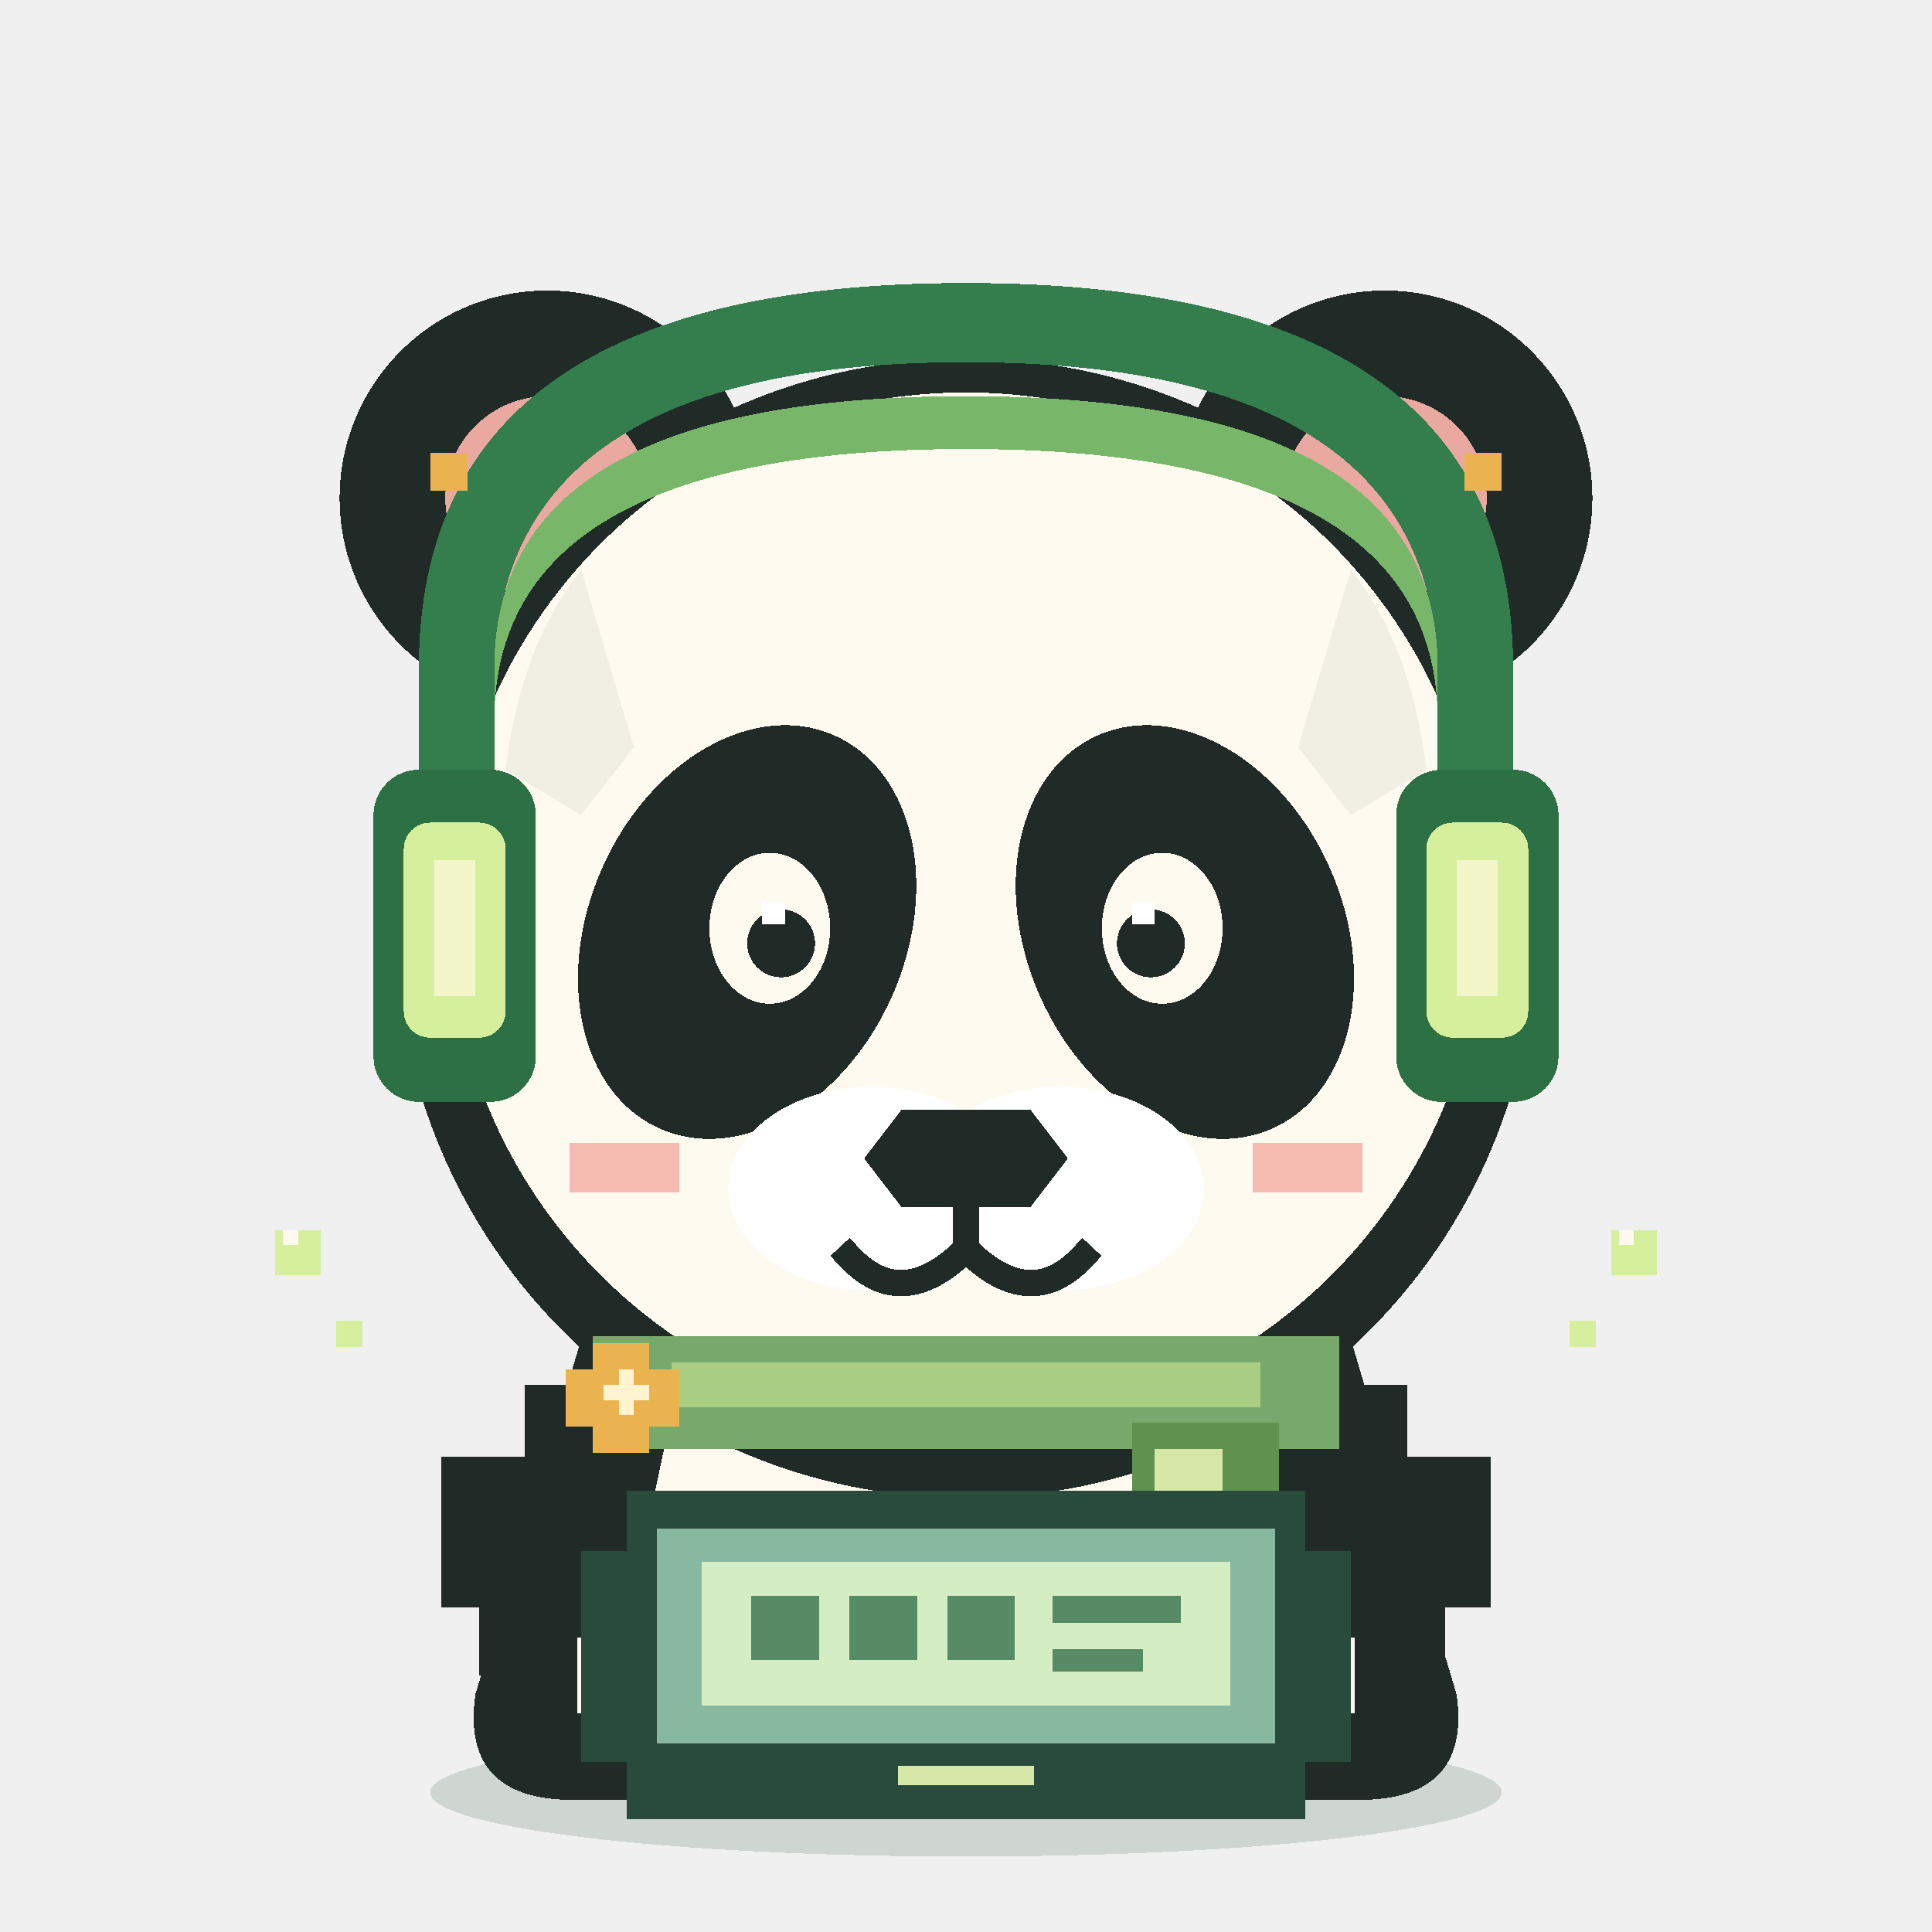
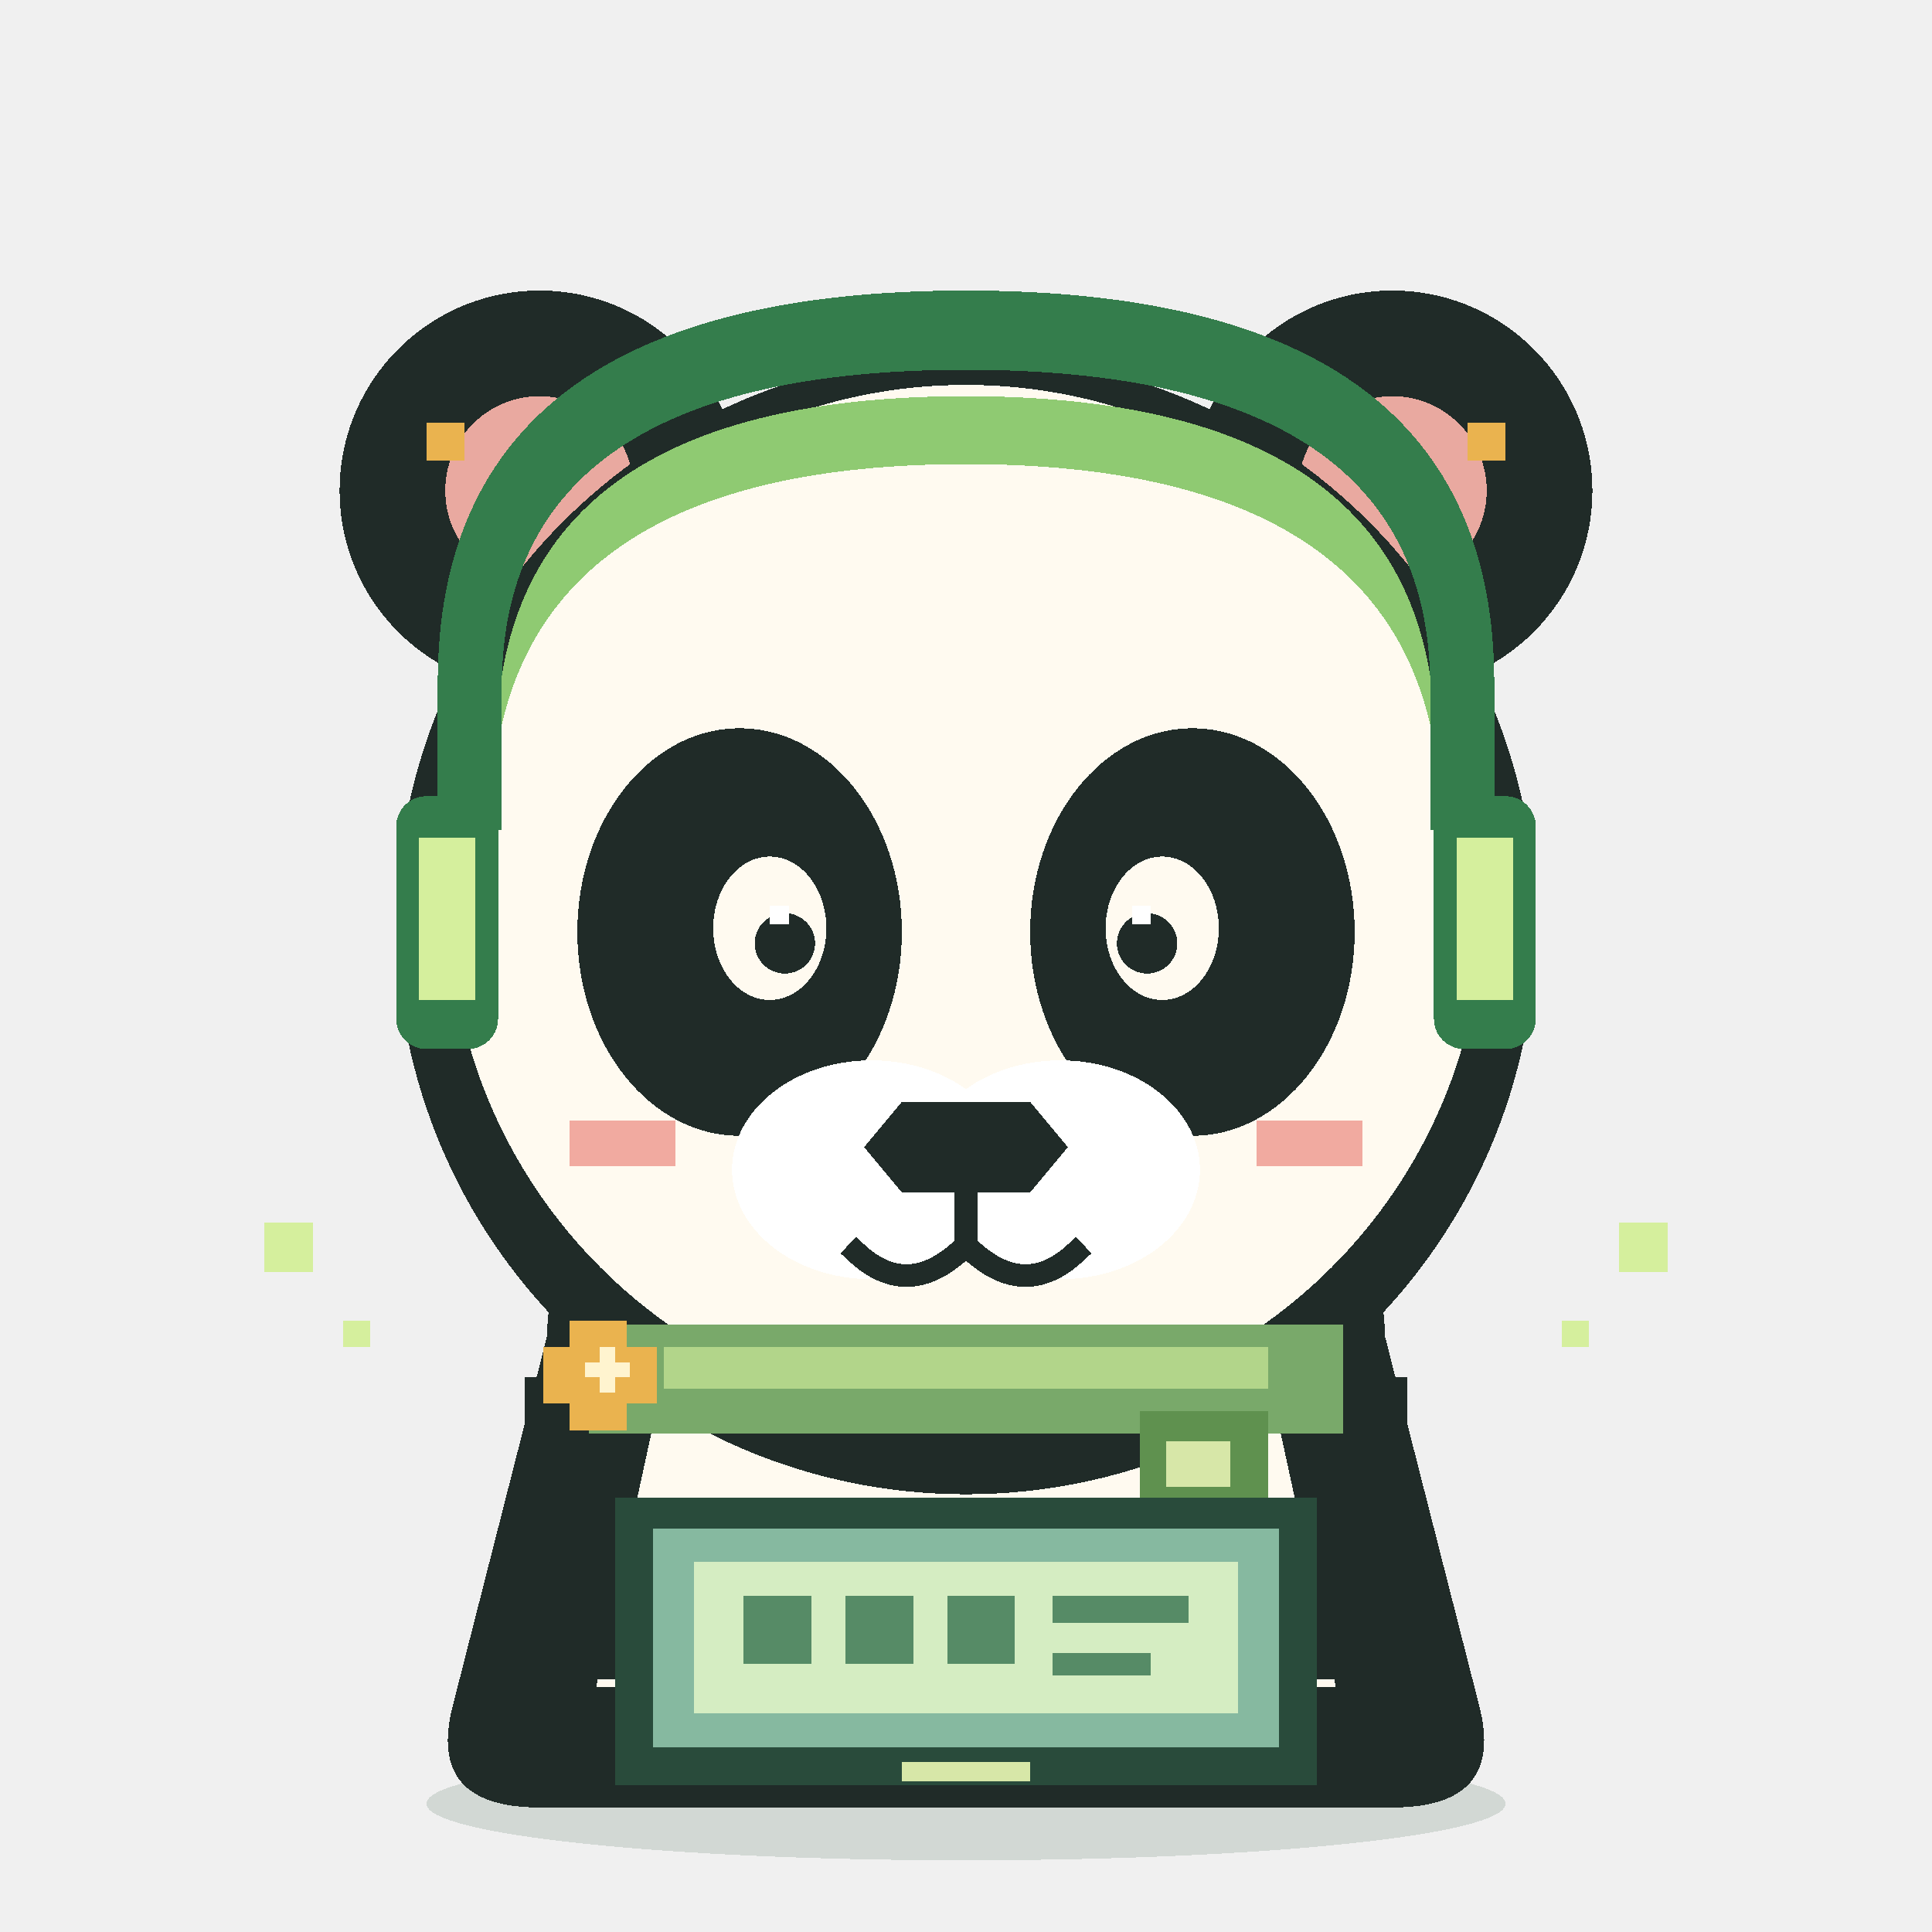
<svg xmlns="http://www.w3.org/2000/svg" viewBox="0 0 512 512" shape-rendering="crispEdges">
-   <ellipse cx="256" cy="475" rx="142" ry="17" fill="#355b42" opacity=".18" />
-   <circle cx="145" cy="132" r="55" fill="#202b28" />
-   <circle cx="367" cy="132" r="55" fill="#202b28" />
-   <circle cx="145" cy="132" r="27" fill="#e9a9a0" />
-   <circle cx="367" cy="132" r="27" fill="#e9a9a0" />
-   <path d="M154 355Q154 326 185 326H327Q358 326 358 355L386 449Q390 477 360 477H152Q122 477 126 449Z" fill="#202b28" />
-   <path d="M180 365Q180 348 204 348H308Q332 348 332 365L350 450H162Z" fill="#fffaf0" />
-   <path d="M139 367h31v18h-15v59h-28v-18h-10v-40h22zM342 367h31v19h22v40h-12v18h-28v-59h-13z" fill="#202b28" />
-   <path d="M153 434h26v20h-26zM333 434h26v20h-26z" fill="#fffaf0" />
-   <path d="M177 461h60v18h-60zM275 461h60v18h-60z" fill="#202b28" />
-   <circle cx="256" cy="246" r="151" fill="#202b28" />
-   <circle cx="256" cy="241" r="137" fill="#fffaf0" />
-   <path d="M154 151q-16 20-20 53l20 12 14-18zM358 151q16 20 20 53l-20 12-14-18z" fill="#f1eee3" />
-   <path d="M111 230V177Q111 75 256 75T401 177V230h-20V180Q381 96 256 96T131 180v50z" fill="#347d4c" />
-   <path d="M131 177Q131 105 256 105T381 177v14Q381 119 256 119T131 191z" fill="#78b76a" />
-   <rect x="99" y="204" width="43" height="88" rx="12" fill="#2c7043" />
-   <rect x="370" y="204" width="43" height="88" rx="12" fill="#2c7043" />
-   <rect x="107" y="218" width="27" height="57" rx="7" fill="#d5ef9d" />
-   <rect x="378" y="218" width="27" height="57" rx="7" fill="#d5ef9d" />
-   <rect x="115" y="228" width="11" height="36" fill="#f3f6c8" />
-   <rect x="386" y="228" width="11" height="36" fill="#f3f6c8" />
-   <ellipse cx="198" cy="247" rx="42" ry="57" transform="rotate(24 198 247)" fill="#202b28" />
-   <ellipse cx="314" cy="247" rx="42" ry="57" transform="rotate(-24 314 247)" fill="#202b28" />
-   <ellipse cx="204" cy="246" rx="16" ry="20" fill="#fffaf0" />
-   <ellipse cx="308" cy="246" rx="16" ry="20" fill="#fffaf0" />
-   <circle cx="207" cy="250" r="9" fill="#202b28" />
-   <circle cx="305" cy="250" r="9" fill="#202b28" />
-   <rect x="202" y="239" width="6" height="6" fill="#fff" />
-   <rect x="300" y="239" width="6" height="6" fill="#fff" />
-   <ellipse cx="231" cy="315" rx="38" ry="27" fill="#fff" />
-   <ellipse cx="281" cy="315" rx="38" ry="27" fill="#fff" />
-   <path d="M239 294h34l10 13-10 13h-34l-10-13z" fill="#202b28" />
-   <path d="M256 318v13m0 0q-17 17-31 2m31-2q17 17 31 2" fill="none" stroke="#202b28" stroke-width="7" stroke-linecap="square" />
-   <rect x="151" y="303" width="29" height="13" fill="#f3aaa0" opacity=".8" />
-   <rect x="332" y="303" width="29" height="13" fill="#f3aaa0" opacity=".8" />
-   <path d="M157 354h198v30H157z" fill="#79a96a" />
-   <path d="M178 361h156v12H178z" fill="#a9ce82" />
-   <path d="M300 377h39v63h-17v-14h-22z" fill="#5f914f" />
-   <path d="M306 384h18v14h-18z" fill="#d7e7a8" />
-   <path d="M166 395h180v16h12v56h-12v15H166v-15h-12v-56h12z" fill="#294b3b" />
-   <rect x="174" y="405" width="164" height="57" fill="#86b9a0" />
-   <rect x="186" y="414" width="140" height="38" fill="#d5edc2" />
-   <path d="M199 423h18v17h-18zM225 423h18v17h-18zM251 423h18v17h-18z" fill="#568b66" />
-   <path d="M279 423h34v7h-34zM279 437h24v6h-24z" fill="#568b66" />
-   <rect x="238" y="468" width="36" height="5" fill="#d7e7a8" />
-   <path d="M157 356h15v7h8v15h-8v7h-15v-7h-7v-15h7z" fill="#eab34f" />
-   <path d="M164 363h4v12h-4zM160 367h12v4h-12z" fill="#fff4cf" />
-   <path d="M73 326h12v12H73zM427 326h12v12h-12zM89 350h7v7h-7zM416 350h7v7h-7z" fill="#d5ef9d" />
-   <path d="M75 326h4v4h-4zM429 326h4v4h-4z" fill="#fffaf0" />
-   <path d="M114 120h10v10h-10zM388 120h10v10h-10z" fill="#eab34f" />
+   <ellipse cx="256" cy="478" rx="143" ry="15" fill="#355b42" opacity=".16" />
+   <circle cx="143" cy="130" r="53" fill="#202b28" />
+   <circle cx="369" cy="130" r="53" fill="#202b28" />
+   <circle cx="143" cy="130" r="25" fill="#e9a9a0" />
+   <circle cx="369" cy="130" r="25" fill="#e9a9a0" />
+   <path d="M145 354q0-30 31-30h160q31 0 31 30l25 98q7 27-23 27H143q-30 0-23-27z" fill="#202b28" />
+   <path d="M178 355q0-14 20-14h116q20 0 20 14l20 92H158z" fill="#fffaf0" />
+   <path d="M139 365h29v80h-29zM344 365h29v80h-29z" fill="#202b28" />
+   <path d="M158 448h68v30h-68zM286 448h68v30h-68z" fill="#202b28" />
+   <circle cx="256" cy="245" r="151" fill="#202b28" />
+   <circle cx="256" cy="239" r="137" fill="#fffaf0" />
+   <path d="M116 220V181Q116 77 256 77T396 181v39h-17v-38Q379 98 256 98T133 182v38z" fill="#347d4c" />
+   <path d="M133 179Q145 105 256 105t123 74v13Q363 123 256 123t-123 69z" fill="#8fca72" />
+   <rect x="105" y="211" width="27" height="67" rx="8" fill="#347d4c" />
+   <rect x="380" y="211" width="27" height="67" rx="8" fill="#347d4c" />
+   <rect x="111" y="222" width="15" height="43" fill="#d5ef9d" />
+   <rect x="386" y="222" width="15" height="43" fill="#d5ef9d" />
+   <ellipse cx="196" cy="247" rx="43" ry="54" fill="#202b28" />
+   <ellipse cx="316" cy="247" rx="43" ry="54" fill="#202b28" />
+   <ellipse cx="204" cy="246" rx="15" ry="19" fill="#fffaf0" />
+   <ellipse cx="308" cy="246" rx="15" ry="19" fill="#fffaf0" />
+   <circle cx="208" cy="250" r="8" fill="#202b28" />
+   <circle cx="304" cy="250" r="8" fill="#202b28" />
+   <rect x="204" y="240" width="5" height="5" fill="#fff" />
+   <rect x="300" y="240" width="5" height="5" fill="#fff" />
+   <ellipse cx="231" cy="310" rx="37" ry="29" fill="#fff" />
+   <ellipse cx="281" cy="310" rx="37" ry="29" fill="#fff" />
+   <path d="M239 292h34l10 12-10 12h-34l-10-12z" fill="#202b28" />
+   <path d="M256 316v14m0 0q-15 15-29 2m29-2q15 15 29 2" fill="none" stroke="#202b28" stroke-width="6" stroke-linecap="square" />
+   <rect x="151" y="297" width="28" height="12" fill="#f1aaa0" />
+   <rect x="333" y="297" width="28" height="12" fill="#f1aaa0" />
+   <path d="M156 351h200v29H156z" fill="#79a96a" />
+   <path d="M176 357h160v11H176z" fill="#b2d58a" />
+   <path d="M302 374h34v61h-15v-13h-19z" fill="#5f914f" />
+   <rect x="309" y="382" width="17" height="12" fill="#d7e7a8" />
+   <path d="M163 397h186v76H163z" fill="#294b3b" />
+   <rect x="173" y="405" width="166" height="58" fill="#86b9a0" />
+   <rect x="184" y="414" width="144" height="40" fill="#d5edc2" />
+   <path d="M197 423h18v18h-18zM224 423h18v18h-18zM251 423h18v18h-18z" fill="#568b66" />
+   <path d="M279 423h36v7h-36zM279 438h26v6h-26z" fill="#568b66" />
+   <rect x="239" y="467" width="34" height="5" fill="#d7e7a8" />
+   <path d="M151 350h15v7h8v15h-8v7h-15v-7h-7v-15h7z" fill="#eab34f" />
+   <path d="M159 357h4v12h-4zM155 361h12v4h-12z" fill="#fff4cf" />
+   <path d="M70 324h13v13H70zM429 324h13v13h-13zM91 350h7v7h-7zM414 350h7v7h-7z" fill="#d5ef9d" />
+   <path d="M113 112h10v10h-10zM389 112h10v10h-10z" fill="#eab34f" />
</svg>
